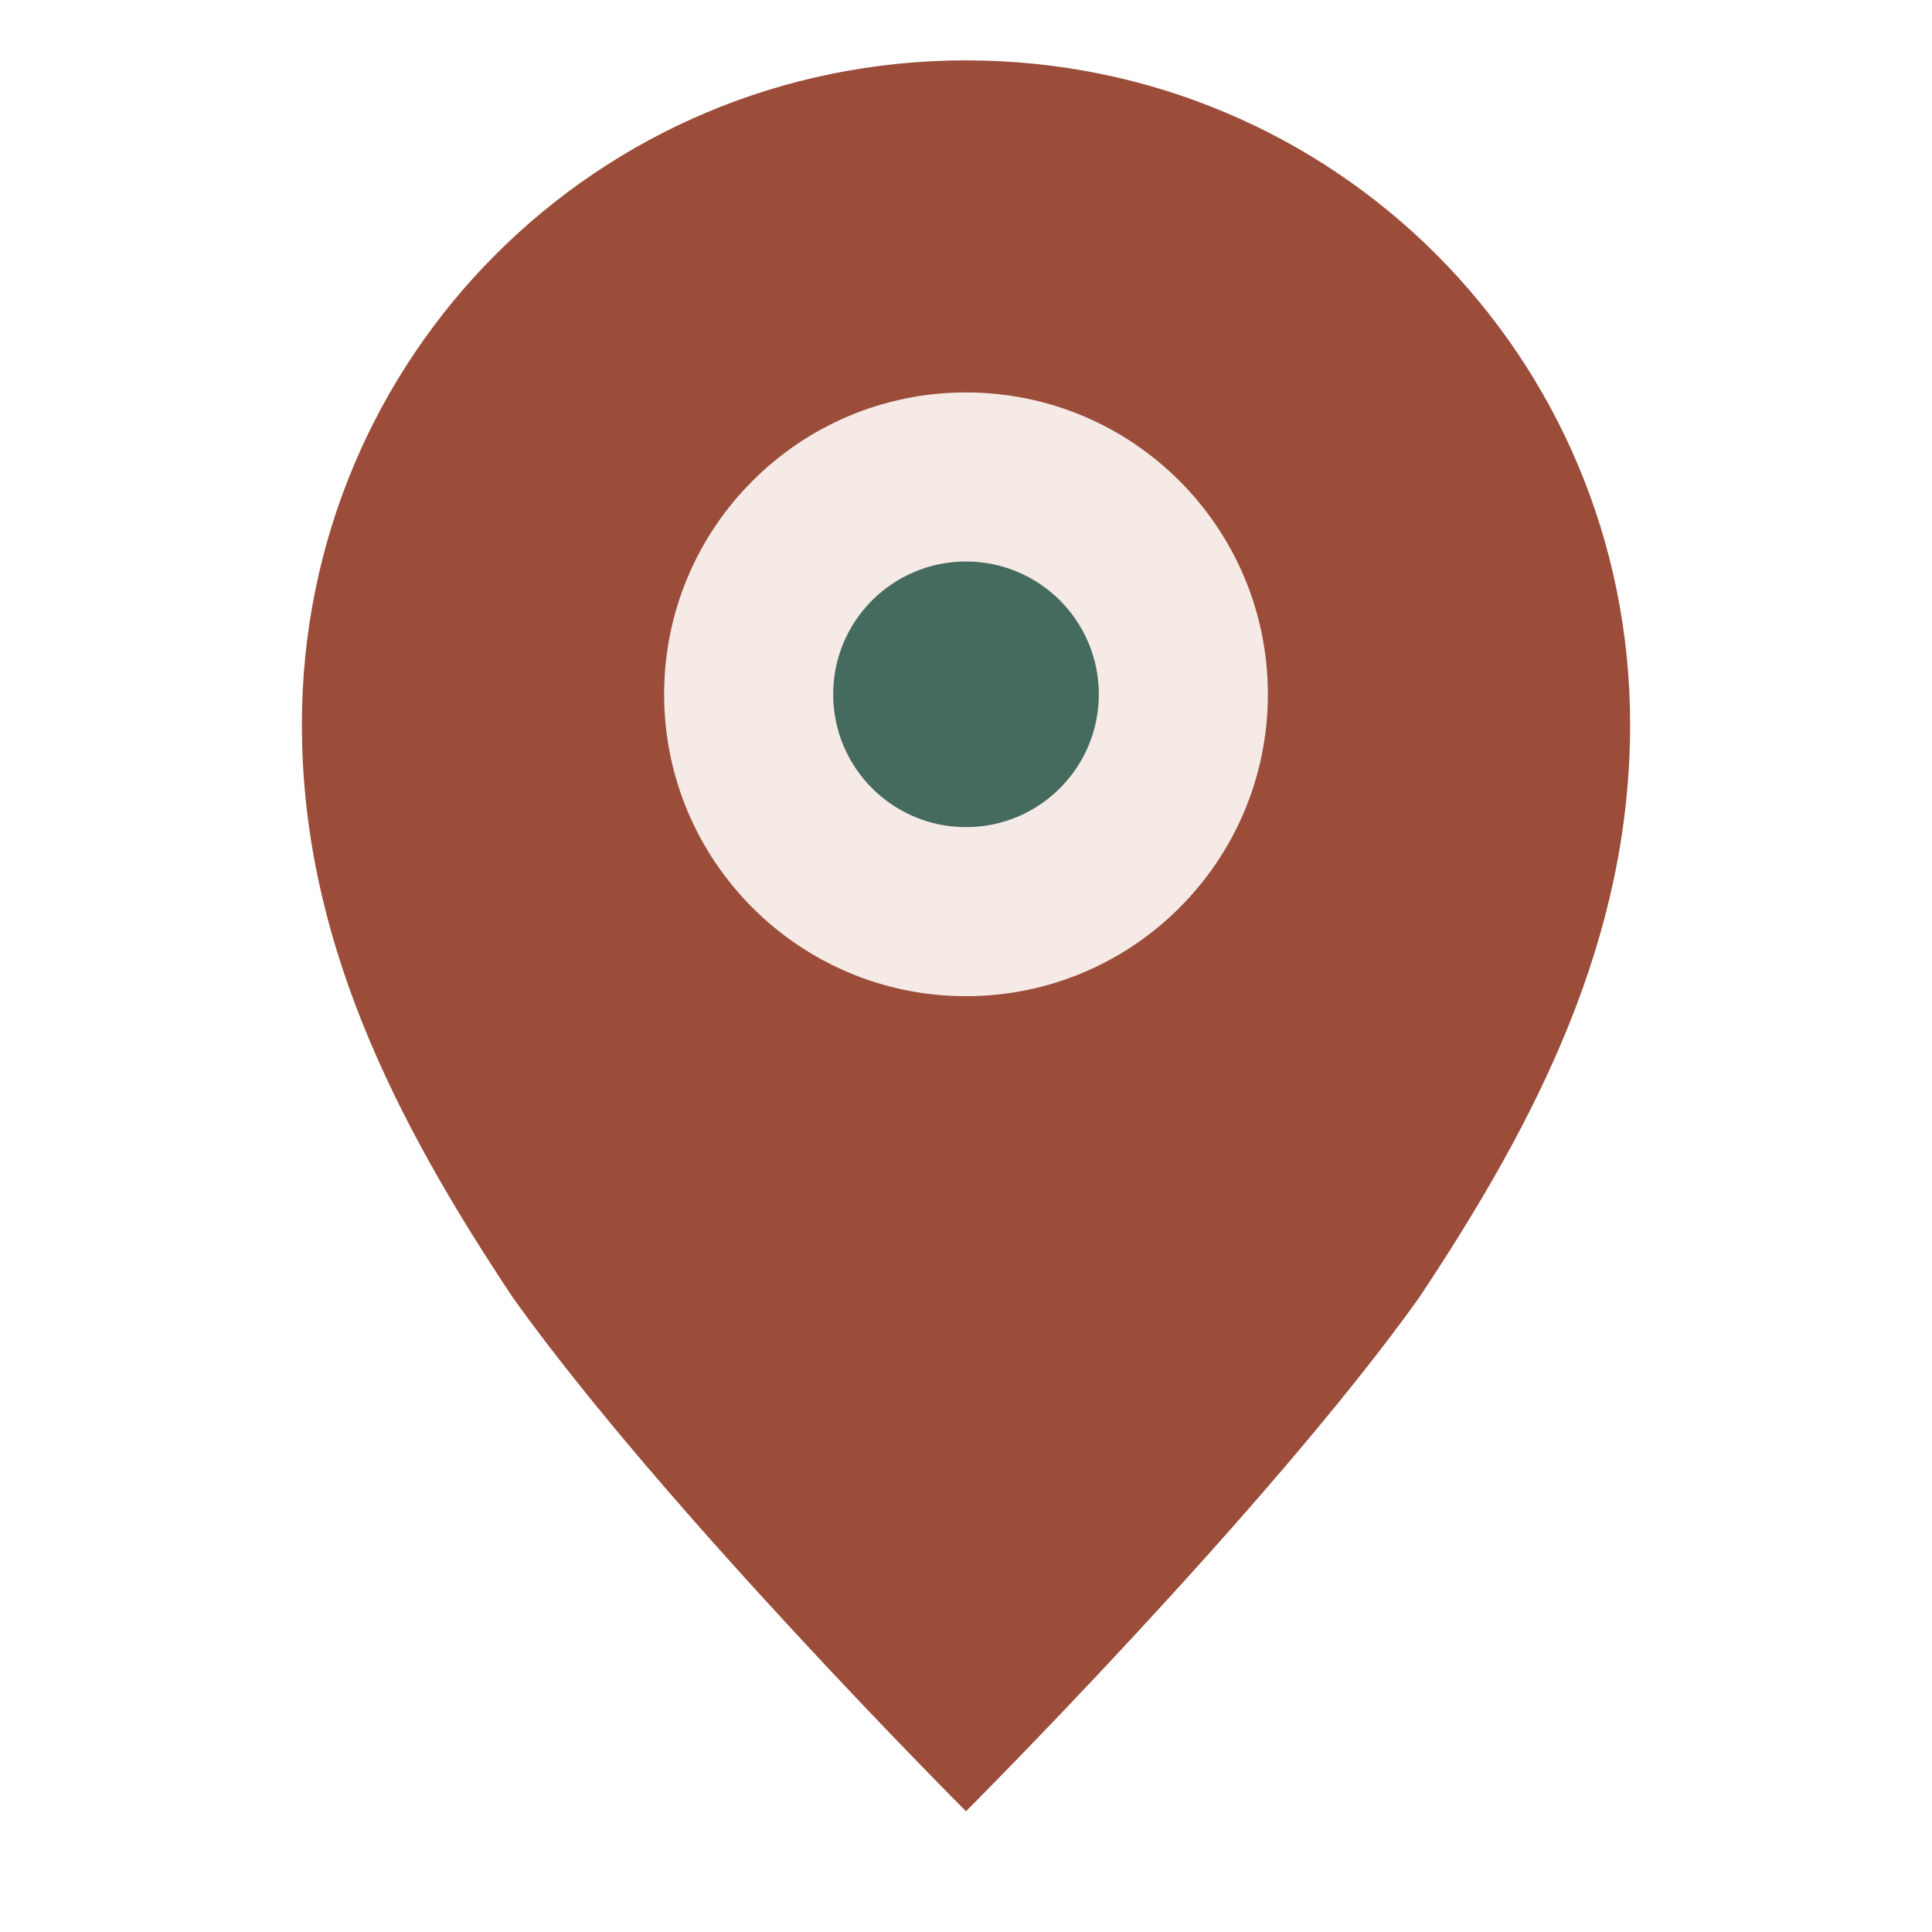
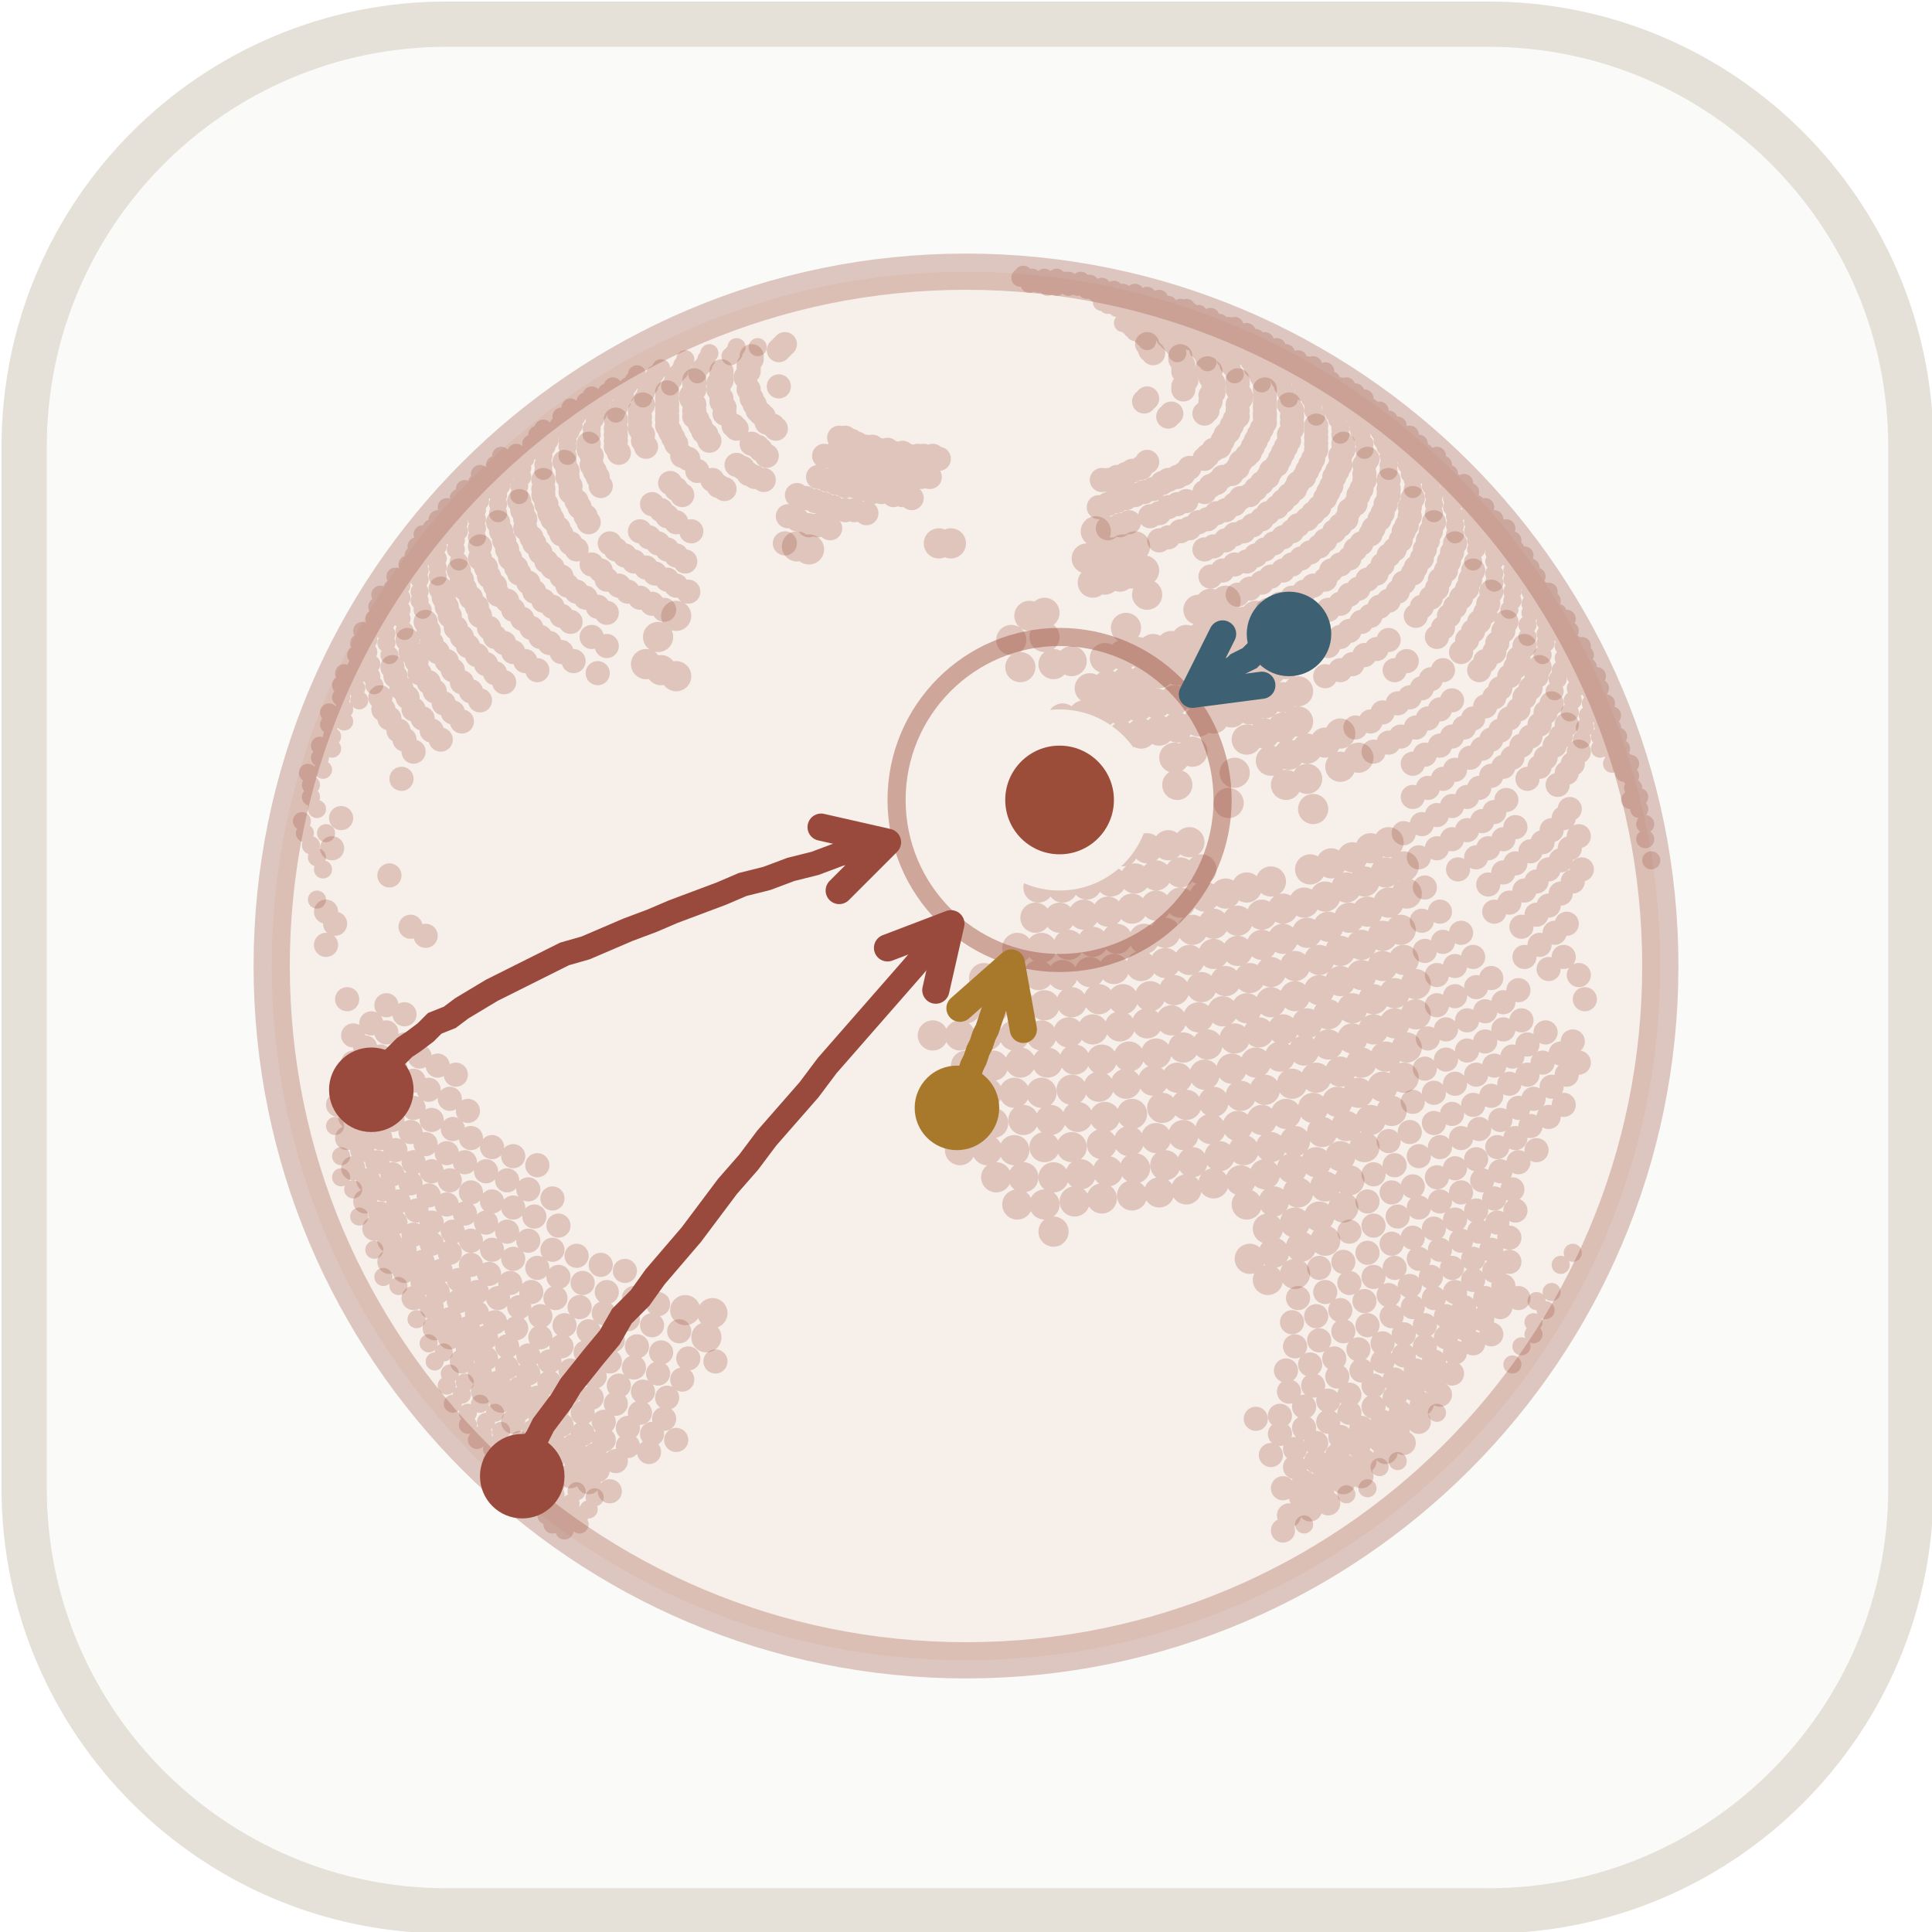
- <svg xmlns="http://www.w3.org/2000/svg" viewBox="0 0 32 32" width="32" height="32">
-   <path d="M16 1C9.9 1 5 5.9 5 12c0 3.5 1.5 6.5 3.5 9.5C11 25 16 30 16 30s5-5 7.5-8.5c2-3 3.5-6 3.5-9.5 0-6.1-4.9-11-11-11z" fill="#9B4D3A" />
-   <circle cx="16" cy="11.5" r="5" fill="#F5EAE6" />
-   <circle cx="16" cy="11.5" r="2.2" fill="#456B5E" />
+ <svg xmlns="http://www.w3.org/2000/svg" viewBox="0 0 64 64">
+   <rect x="0.8" y="0.8" width="62.5" height="62.5" rx="14" fill="#FAFAF8" stroke="#e6e1d8" stroke-width="1.5" />
+   <circle cx="32" cy="32" r="23" fill="#F7EFEA" />
+   <path d="M26 11.4h0M25.9 11.5h0M25.8 11.6h0M25.8 12.8h0M27.8 14.5h0M28 14.5h0M28.2 14.6h0M28.4 14.7h0M28.7 14.8h0M28.9 14.8h0M29.1 14.9h0M29.4 14.9h0M29.6 15h0M29.9 15h0M30.1 15.1h0M30.4 15.1h0M30.6 15.1h0M30.9 15.1h0M31.1 15.2h0M37.9 13.3h0M38 13.2h0M38.2 11.7h0M38.1 11.6h0M38 11.4h0M24.9 11.8h0M24.9 11.9h0M24.8 12.1h0M24.8 12.2h0M24.8 12.3h0M24.7 12.5h0M24.8 12.9h0M24.9 13.2h0M25 13.4h0M25.1 13.6h0M25.2 13.7h0M25.3 13.8h0M25.4 14h0M25.6 14.1h0M25.7 14.2h0M27.3 15.1h0M27.5 15.1h0M27.7 15.2h0M28 15.3h0M28.2 15.4h0M28.5 15.4h0M28.8 15.5h0M29.1 15.6h0M29.3 15.6h0M29.6 15.7h0M29.9 15.7h0M30.2 15.8h0M30.5 15.8h0M30.8 15.8h0M38.7 13.8h0M38.8 13.7h0M39.2 12.9h0M39.2 12.8h0M39.3 12.6h0M39.3 12.5h0M39.2 12.3h0M39.2 12.2h0M39.2 12.1h0M39.1 11.9h0M39.1 11.8h0M23.9 12.3h0M23.9 12.4h0M23.9 12.6h0M23.8 12.7h0M23.8 12.9h0M23.9 13.2h0M23.9 13.3h0M24 13.5h0M24 13.7h0M24.3 14.1h0M24.4 14.2h0M24.9 14.7h0M25.1 14.8h0M25.2 14.9h0M25.4 15.1h0M27.1 15.8h0M27.4 15.9h0M27.7 16h0M28 16.1h0M28.3 16.1h0M28.6 16.2h0M28.9 16.3h0M29.2 16.3h0M29.6 16.4h0M29.9 16.4h0M30.2 16.5h0M36.5 15.9h0M36.7 15.9h0M37 15.8h0M37.3 15.7h0M37.5 15.6h0M37.8 15.5h0M38 15.3h0M39.9 13.7h0M40 13.6h0M40.1 13.3h0M40.1 13.1h0M40.2 13h0M40.2 12.8h0M40.2 12.7h0M40.1 12.5h0M40.1 12.3h0M40 12.2h0M23 12.6h0M23 12.7h0M23 12.9h0M22.9 13.1h0M22.9 13.2h0M23 13.4h0M23 13.6h0M23 13.8h0M23.1 13.9h0M23.2 14.1h0M23.3 14.3h0M23.4 14.4h0M23.5 14.6h0M24.4 15.4h0M24.6 15.5h0M24.8 15.7h0M25 15.8h0M25.3 15.9h0M26.4 16.4h0M26.7 16.5h0M27 16.6h0M27.3 16.7h0M27.6 16.8h0M28 16.9h0M28.3 16.9h0M28.7 17h0M36.4 16.8h0M36.7 16.7h0M37 16.6h0M37.3 16.5h0M37.6 16.4h0M37.9 16.3h0M38.2 16.2h0M38.5 16h0M38.7 15.9h0M39 15.8h0M39.2 15.7h0M39.4 15.5h0M39.9 15.2h0M40 15.1h0M40.2 14.9h0M40.4 14.8h0M40.5 14.6h0M40.6 14.4h0M40.7 14.3h0M40.8 14.1h0M40.9 13.9h0M41 13.8h0M41 13.6h0M41 13.4h0M41.1 13.2h0M41.1 13.1h0M41 12.9h0M41 12.7h0M41 12.6h0M22.1 13h0M22.1 13.2h0M22.1 13.4h0M22.1 13.6h0M22.1 13.8h0M22.1 13.9h0M22.1 14.1h0M22.2 14.3h0M22.3 14.5h0M22.4 14.7h0M22.6 15.1h0M22.8 15.2h0M23.1 15.6h0M23.6 15.9h0M23.8 16.1h0M24 16.2h0M26.1 17.1h0M26.4 17.2h0M26.8 17.4h0M27.1 17.4h0M27.5 17.5h0M36.7 17.5h0M37.1 17.4h0M37.4 17.3h0M38.1 17.1h0M38.4 17h0M38.7 16.8h0M39 16.7h0M39.3 16.6h0M39.9 16.3h0M40.1 16.1h0M40.3 16h0M40.5 15.8h0M40.8 15.7h0M41 15.5h0M41.1 15.3h0M41.3 15.1h0M41.4 15h0M41.5 14.8h0M41.6 14.6h0M41.7 14.4h0M41.8 14.2h0M41.9 14h0M41.9 13.8h0M41.9 13.7h0M41.9 13.5h0M41.9 13.3h0M41.9 13.1h0M41.9 12.9h0M21.3 13.4h0M21.2 13.6h0M21.2 13.8h0M21.2 14h0M21.2 14.2h0M21.3 14.4h0M21.3 14.6h0M21.4 14.8h0M22.2 16h0M22.4 16.2h0M22.6 16.4h0M26 18h0M38.4 17.9h0M38.7 17.8h0M39.1 17.6h0M39.4 17.5h0M39.7 17.3h0M40 17.2h0M40.3 17h0M40.6 16.9h0M40.9 16.7h0M41.1 16.5h0M41.4 16.4h0M41.6 16.2h0M41.8 16h0M42 15.8h0M42.1 15.6h0M42.3 15.4h0M42.4 15.2h0M42.5 15h0M42.6 14.8h0M42.7 14.6h0M42.7 14.4h0M42.8 14.2h0M42.8 14h0M42.8 13.8h0M42.8 13.6h0M42.7 13.4h0M20.4 13.9h0M20.4 14.2h0M20.4 14.4h0M20.4 14.6h0M20.4 14.8h0M20.5 15h0M21.6 16.7h0M21.9 16.9h0M22.1 17.1h0M22.4 17.3h0M22.9 17.6h0M39.9 18.2h0M40.2 18.1h0M40.6 17.9h0M40.9 17.7h0M41.2 17.6h0M41.5 17.4h0M41.8 17.2h0M42 17h0M42.3 16.8h0M42.5 16.6h0M42.7 16.4h0M42.9 16.2h0M43 16h0M43.2 15.8h0M43.3 15.6h0M43.4 15.4h0M43.5 15.2h0M43.6 14.9h0M43.6 14.7h0M43.6 14.5h0M43.6 14.3h0M43.6 14.1h0M19.5 14.7h0M19.5 14.9h0M19.6 15.1h0M19.6 15.4h0M19.7 15.6h0M19.8 15.8h0M19.9 16.1h0M21.2 17.6h0M21.5 17.8h0M21.8 18h0M22.1 18.2h0M22.4 18.4h0M22.7 18.6h0M40.1 19.1h0M40.5 18.9h0M40.9 18.7h0M41.3 18.6h0M41.6 18.4h0M41.9 18.2h0M42.2 18h0M42.5 17.8h0M42.8 17.6h0M43 17.4h0M43.3 17.2h0M43.5 17h0M43.7 16.8h0M43.9 16.5h0M44 16.3h0M44.1 16.1h0M44.2 15.8h0M44.3 15.6h0M44.4 15.4h0M44.4 15.1h0M44.5 14.9h0M44.5 14.7h0M18.7 15.3h0M18.8 15.6h0M18.8 15.8h0M18.9 16.1h0M18.9 16.3h0M19.1 16.6h0M19.2 16.8h0M19.4 17.1h0M19.5 17.3h0M20.2 18h0M20.4 18.2h0M20.7 18.4h0M21 18.6h0M21.4 18.8h0M21.7 19h0M22.1 19.2h0M22.4 19.4h0M22.8 19.6h0M41 19.7h0M41.4 19.5h0M41.8 19.3h0M42.1 19.1h0M42.5 18.9h0M42.8 18.7h0M43.1 18.5h0M43.4 18.3h0M43.7 18.1h0M43.9 17.9h0M44.2 17.6h0M44.4 17.4h0M44.6 17.2h0M44.7 16.9h0M44.9 16.7h0M45 16.4h0M45.1 16.2h0M45.2 15.9h0M45.2 15.7h0M45.2 15.4h0M45.3 15.2h0M18 15.9h0M18 16.2h0M18 16.4h0M18.1 16.7h0M18.2 17h0M18.3 17.2h0M18.5 17.5h0M18.6 17.7h0M18.9 18h0M19.1 18.2h0M19.6 18.7h0M19.9 18.9h0M20.1 19.2h0M20.5 19.4h0M20.8 19.6h0M21.2 19.8h0M21.6 20h0M22 20.2h0M42 20.2h0M42.4 20h0M42.8 19.8h0M43.2 19.6h0M43.5 19.4h0M43.9 19.2h0M44.1 18.9h0M44.4 18.7h0M44.7 18.5h0M44.9 18.2h0M45.1 18h0M45.4 17.7h0M45.5 17.5h0M45.7 17.2h0M45.8 17h0M45.9 16.7h0M46 16.4h0M46 16.2h0M46 15.9h0M17.2 16.6h0M17.3 16.9h0M17.4 17.2h0M17.4 17.5h0M17.6 17.8h0M17.7 18h0M17.9 18.3h0M18.1 18.6h0M18.3 18.8h0M18.6 19.1h0M18.8 19.4h0M19.1 19.6h0M19.4 19.8h0M19.8 20.1h0M20.1 20.3h0M42.5 21.1h0M42.9 20.8h0M43.3 20.6h0M43.7 20.4h0M44 20.2h0M44.4 20h0M44.7 19.7h0M45 19.5h0M45.3 19.2h0M45.6 19h0M45.8 18.7h0M46 18.4h0M46.2 18.2h0M46.4 17.9h0M46.5 17.6h0M46.6 17.4h0M46.7 17.1h0M46.7 16.8h0M46.8 16.5h0M16.5 17.3h0M16.6 17.6h0M16.7 17.9h0M16.8 18.2h0M16.9 18.5h0M17.1 18.8h0M17.2 19h0M17.5 19.3h0M17.7 19.6h0M18 19.9h0M18.3 20.1h0M18.6 20.4h0M18.9 20.6h0M19.6 21.1h0M20.1 21.4h0M43.5 21.6h0M44 21.4h0M44.4 21.1h0M44.7 20.9h0M45.1 20.6h0M45.4 20.4h0M45.7 20.1h0M46 19.9h0M46.3 19.6h0M46.5 19.3h0M46.8 19h0M46.9 18.8h0M47.1 18.5h0M47.2 18.2h0M47.3 17.9h0M47.4 17.6h0M47.5 17.3h0M15.9 18.1h0M15.9 18.5h0M16.1 18.8h0M16.2 19.1h0M16.4 19.4h0M16.5 19.7h0M16.8 19.9h0M17 20.2h0M17.3 20.5h0M17.6 20.8h0M17.9 21.1h0M18.2 21.3h0M18.6 21.6h0M19 21.9h0M19.8 22.3h0M43.9 22.4h0M44.4 22.2h0M44.8 22h0M45.2 21.7h0M45.6 21.5h0M46 21.2h0M46.9 20.4h0M47.1 20.1h0M47.4 19.8h0M47.6 19.5h0M47.7 19.2h0M47.9 18.9h0M48 18.6h0M48.1 18.3h0M48.2 18h0M15.2 18.9h0M15.3 19.2h0M15.4 19.5h0M15.6 19.8h0M15.8 20.1h0M15.9 20.4h0M16.2 20.8h0M16.4 21.1h0M16.7 21.3h0M17 21.6h0M17.4 21.9h0M17.8 22.2h0M46.2 22.2h0M46.6 21.9h0M47.6 21.1h0M47.8 20.8h0M48 20.4h0M48.2 20.1h0M48.4 19.8h0M48.6 19.5h0M48.7 19.2h0M48.8 18.9h0M14.6 19.5h0M14.7 19.8h0M14.8 20.1h0M14.9 20.4h0M15.1 20.8h0M15.3 21.1h0M15.5 21.4h0M15.8 21.7h0M16.1 22h0M16.4 22.3h0M16.7 22.6h0M44.9 24.1h0M45.4 23.9h0M45.8 23.6h0M46.3 23.3h0M46.7 23.1h0M47.1 22.8h0M47.4 22.5h0M47.8 22.2h0M48.4 21.6h0M48.6 21.2h0M48.8 20.9h0M49 20.6h0M49.2 20.3h0M49.3 20h0M49.4 19.6h0M14.1 20.6h0M14.2 20.9h0M14.3 21.3h0M14.5 21.6h0M14.8 21.9h0M15 22.2h0M15.3 22.6h0M15.6 22.9h0M15.9 23.2h0M45.5 24.9h0M46 24.6h0M46.4 24.4h0M46.9 24.1h0M47.3 23.8h0M47.7 23.5h0M48.1 23.2h0M49 22.2h0M49.2 21.9h0M49.5 21.6h0M49.6 21.3h0M49.8 20.9h0M49.9 20.6h0M13.5 21.2h0M13.6 21.6h0M13.8 21.9h0M13.9 22.3h0M14.2 22.6h0M14.4 22.9h0M14.7 23.3h0M15 23.6h0M15.3 23.9h0M46.8 25.3h0M47.2 25h0M47.7 24.7h0M48.1 24.4h0M48.5 24.1h0M48.8 23.8h0M49.2 23.4h0M49.5 23.1h0M49.7 22.8h0M50 22.4h0M50.2 22.1h0M50.3 21.8h0M50.5 21.4h0M13 22.1h0M13.1 22.4h0M13.3 22.8h0M13.5 23.1h0M13.7 23.5h0M14 23.8h0M14.3 24.2h0M14.6 24.5h0M46.8 26.4h0M47.3 26.1h0M47.8 25.8h0M48.2 25.5h0M48.7 25.1h0M49.1 24.8h0M49.4 24.5h0M49.7 24.2h0M50 23.8h0M50.3 23.5h0M50.5 23.1h0M50.7 22.8h0M50.9 22.4h0M51 22.1h0M12.6 23.1h0M12.7 23.5h0M12.9 23.8h0M13.2 24.2h0M13.4 24.5h0M13.7 24.9h0M46.5 27.6h0M47.1 27.3h0M47.6 27h0M48.1 26.7h0M48.6 26.4h0M49 26.1h0M49.4 25.7h0M49.8 25.4h0M50.1 25.1h0M50.4 24.7h0M50.7 24.4h0M51 24h0M51.2 23.6h0M51.4 23.3h0M13.3 25.8h0M47 28.4h0M47.6 28.1h0M48.1 27.8h0M48.6 27.5h0M49.1 27.2h0M49.5 26.9h0M49.9 26.5h0M50.6 25.8h0M51 25.4h0M51.2 25.1h0M51.5 24.7h0M51.7 24.4h0M51.9 24h0M47.2 29.4h0M48.3 28.8h0M48.9 28.4h0M49.3 28.1h0M49.8 27.8h0M50.2 27.4h0M51.6 26h0M51.9 25.6h0M52.1 25.3h0M52.3 24.9h0M47.1 30.5h0M47.7 30.2h0M49.3 29.3h0M49.8 28.9h0M50.2 28.6h0M50.7 28.2h0M51.1 27.9h0M51.4 27.5h0M51.8 27.1h0M52 26.8h0M11.3 27.1h0M12.9 29h0M47.2 31.5h0M47.8 31.2h0M48.4 30.9h0M49.5 30.2h0M50 29.9h0M50.5 29.5h0M50.9 29.2h0M51.3 28.8h0M51.7 28.5h0M52 28.1h0M52.3 27.7h0M11 28.1h0M13.6 30.7h0M14.1 31h0M47.6 32.3h0M48.2 32h0M48.8 31.7h0M50.4 30.7h0M50.9 30.3h0M51.3 30h0M51.7 29.6h0M52.1 29.2h0M52.4 28.8h0M47.6 33.3h0M48.2 33h0M48.9 32.7h0M49.4 32.4h0M50.5 31.7h0M51 31.3h0M51.5 30.9h0M51.9 30.6h0M10.8 30.2h0M11.1 30.6h0M47.3 34.4h0M47.9 34.1h0M48.6 33.8h0M49.2 33.5h0M49.8 33.2h0M50.3 32.8h0M51.3 32.1h0M51.8 31.7h0M10.8 31.3h0M12.8 33.3h0M13.4 33.6h0M47.2 35.4h0M47.9 35.1h0M48.6 34.8h0M49.2 34.5h0M49.8 34.1h0M50.4 33.8h0M52.3 32.3h0M11.5 33.1h0M12.3 33.9h0M12.8 34.2h0M13.4 34.6h0M13.9 35h0M14.5 35.3h0M15.1 35.6h0M46.8 36.5h0M47.5 36.2h0M48.2 35.9h0M48.9 35.6h0M49.5 35.3h0M50.1 35h0M50.6 34.6h0M51.2 34.2h0M52.5 33.1h0M11.7 34.3h0M12.1 34.7h0M12.6 35h0M13.1 35.4h0M13.7 35.8h0M14.2 36.1h0M14.9 36.4h0M15.5 36.8h0M46 37.8h0M46.7 37.5h0M47.5 37.2h0M48.1 36.9h0M48.8 36.6h0M49.4 36.3h0M50 35.9h0M50.6 35.6h0M51.1 35.2h0M51.7 34.9h0M52.1 34.5h0M11.7 35.2h0M12.1 35.6h0M12.6 36h0M13.2 36.4h0M13.7 36.7h0M14.3 37.1h0M15 37.4h0M15.6 37.7h0M16.3 38h0M17 38.3h0M17.8 38.6h0M45.5 38.9h0M46.2 38.6h0M47 38.3h0M47.7 38h0M48.4 37.7h0M49 37.4h0M49.7 37.1h0M50.3 36.7h0M50.8 36.4h0M51.4 36h0M51.9 35.6h0M52.3 35.2h0M11.5 36h0M12 36.4h0M12.5 36.8h0M13 37.1h0M13.6 37.5h0M14.1 37.9h0M14.8 38.2h0M15.4 38.5h0M16.1 38.8h0M16.8 39.1h0M17.5 39.4h0M18.3 39.7h0M45.3 39.8h0M46.1 39.5h0M46.8 39.3h0M47.6 39h0M48.2 38.7h0M48.9 38.4h0M49.6 38h0M50.2 37.7h0M50.7 37.3h0M51.3 37h0M51.8 36.6h0M11.2 36.6h0M11.6 37h0M12.1 37.4h0M12.6 37.7h0M13.1 38.1h0M13.7 38.5h0M14.3 38.8h0M14.9 39.1h0M15.6 39.5h0M16.3 39.8h0M17 40h0M17.7 40.3h0M18.5 40.6h0M44.7 40.8h0M45.5 40.6h0M46.3 40.3h0M47 40h0M47.7 39.8h0M48.4 39.5h0M49.1 39.1h0M49.7 38.8h0M50.3 38.5h0M50.9 38.1h0M11.5 37.7h0M12 38.1h0M12.5 38.5h0M13 38.9h0M13.6 39.2h0M14.2 39.6h0M14.8 39.9h0M15.4 40.2h0M16.1 40.5h0M16.8 40.8h0M17.5 41.1h0M18.3 41.4h0M19.1 41.6h0M19.9 41.9h0M20.7 42.1h0M43.7 42h0M44.5 41.8h0M45.3 41.5h0M46.1 41.2h0M46.8 41h0M47.5 40.7h0M48.2 40.4h0M48.9 40.1h0M49.5 39.7h0M50.1 39.4h0M11.7 38.7h0M12.2 39.1h0M12.7 39.4h0M13.2 39.8h0M13.8 40.1h0M14.3 40.5h0M15 40.8h0M15.6 41.1h0M16.3 41.4h0M17 41.7h0M17.8 42h0M18.5 42.3h0M19.3 42.5h0M20.1 42.8h0M21 43h0M21.8 43.2h0M43 43h0M43.9 42.8h0M44.7 42.5h0M45.5 42.3h0M46.2 42h0M47 41.7h0M47.7 41.4h0M48.4 41.1h0M49 40.8h0M49.6 40.5h0M50.2 40.1h0M12.1 39.8h0M12.6 40.2h0M13.1 40.5h0M13.7 40.9h0M14.3 41.2h0M14.9 41.5h0M15.6 41.9h0M16.2 42.2h0M16.9 42.5h0M17.6 42.8h0M18.4 43h0M19.2 43.3h0M20 43.5h0M20.8 43.7h0M21.6 43.9h0M22.5 44.1h0M42.8 43.8h0M43.6 43.6h0M44.4 43.4h0M45.2 43.1h0M46 42.9h0M46.7 42.6h0M47.4 42.3h0M48.1 42h0M48.8 41.7h0M49.4 41.4h0M50 41h0M12.4 40.7h0M12.9 41.1h0M13.4 41.4h0M14 41.8h0M14.6 42.1h0M15.2 42.4h0M15.8 42.8h0M16.5 43h0M17.2 43.3h0M17.9 43.6h0M18.7 43.9h0M19.5 44.1h0M20.3 44.4h0M21.1 44.6h0M21.9 44.8h0M22.8 45h0M23.7 45.1h0M42.9 44.6h0M43.7 44.4h0M44.5 44.1h0M45.3 43.9h0M46.1 43.6h0M46.8 43.3h0M47.5 43h0M48.2 42.8h0M48.8 42.4h0M49.5 42.1h0M50 41.8h0M12.9 41.8h0M13.4 42.1h0M14 42.5h0M14.5 42.8h0M15.2 43.1h0M15.8 43.5h0M16.4 43.8h0M17.1 44h0M17.9 44.3h0M18.6 44.6h0M19.4 44.8h0M20.2 45.1h0M21 45.3h0M21.8 45.5h0M22.6 45.7h0M42.6 45.4h0M43.4 45.2h0M44.2 45h0M45 44.7h0M45.8 44.5h0M46.5 44.2h0M47.2 43.9h0M47.9 43.6h0M48.5 43.3h0M49.2 43h0M49.8 42.6h0M13.7 43h0M14.3 43.3h0M14.9 43.7h0M15.5 44h0M16.1 44.3h0M16.8 44.6h0M17.5 44.9h0M18.2 45.1h0M18.9 45.4h0M19.7 45.6h0M20.5 45.9h0M21.3 46.1h0M22.1 46.3h0M42.7 46.1h0M43.5 45.9h0M44.3 45.6h0M45.1 45.4h0M45.8 45.1h0M46.5 44.9h0M47.2 44.6h0M47.9 44.3h0M48.5 44h0M49.1 43.7h0M49.7 43.3h0M50.3 43h0M14.4 44h0M14.9 44.3h0M15.5 44.7h0M16.1 45h0M16.8 45.3h0M17.5 45.5h0M18.2 45.8h0M18.9 46.1h0M19.6 46.3h0M20.4 46.5h0M21.2 46.8h0M22 47h0M41.6 47h0M42.4 46.9h0M43.2 46.6h0M44 46.4h0M44.7 46.2h0M45.5 45.9h0M46.2 45.7h0M46.9 45.4h0M47.5 45.1h0M48.2 44.8h0M48.8 44.5h0M49.4 44.2h0M15.3 45.1h0M15.9 45.5h0M16.5 45.8h0M17.2 46h0M17.8 46.3h0M18.5 46.6h0M19.3 46.8h0M20 47.1h0M20.8 47.3h0M21.6 47.5h0M22.4 47.7h0M42.4 47.5h0M43.2 47.3h0M44 47.1h0M44.7 46.8h0M45.5 46.6h0M46.2 46.3h0M46.8 46h0M47.5 45.8h0M48.1 45.5h0M16 46.1h0M16.6 46.4h0M17.2 46.7h0M17.9 46.9h0M18.6 47.2h0M19.3 47.5h0M20 47.7h0M20.8 47.9h0M21.5 48.1h0M42.1 48.2h0M42.9 48h0M43.6 47.8h0M44.4 47.6h0M45.1 47.3h0M45.8 47.1h0M46.4 46.8h0M47.1 46.5h0M47.7 46.2h0M17 47.1h0M17.7 47.4h0M18.3 47.7h0M19 47.9h0M19.7 48.2h0M20.4 48.4h0M42.9 48.6h0M43.6 48.4h0M44.3 48.2h0M45 47.9h0M45.7 47.7h0M46.3 47.4h0M47 47.1h0M17.8 48h0M18.4 48.2h0M19.1 48.5h0M19.8 48.7h0M42.5 49.3h0M43.2 49.1h0M43.9 48.8h0M44.6 48.6h0M45.2 48.4h0M45.9 48.1h0M46.5 47.8h0M18.9 48.9h0M19.5 49.1h0M20.2 49.4h0M43.1 49.6h0M43.8 49.4h0M44.5 49.1h0M45.1 48.9h0M42.7 50.2h0M43.4 50h0M44 49.8h0M42.5 50.7h0" fill="none" stroke="rgba(155,77,58,0.26)" stroke-width="0.80" stroke-linecap="round" />
+   <path d="M38 11.3h0M37.9 11.2h0M37.8 11.1h0M37.6 11h0M37.5 10.9h0M37.4 10.8h0M37.2 10.7h0M25.1 11.5h0M39 11.7h0M38.9 11.5h0M38.8 11.4h0M38.7 11.3h0M38.6 11.2h0M38.4 11h0M38.3 10.9h0M38.1 10.8h0M38 10.7h0M37.8 10.6h0M37.6 10.4h0M37.4 10.3h0M37.2 10.2h0M37 10.2h0M36.7 10.1h0M36.5 10h0M35 9.5h0M34.7 9.5h0M34.4 9.4h0M34.1 9.4h0M24.4 11.5h0M24.3 11.7h0M24.2 11.8h0M40 12h0M39.9 11.9h0M39.8 11.7h0M39.7 11.6h0M39.6 11.4h0M39.4 11.3h0M39.3 11.2h0M39.1 11h0M38.9 10.9h0M38.8 10.8h0M38.6 10.6h0M38.4 10.5h0M38.1 10.4h0M37.9 10.3h0M37.6 10.2h0M37.4 10.1h0M37.1 10h0M36.9 9.9h0M36.6 9.8h0M36.3 9.7h0M36 9.6h0M35.7 9.5h0M35.4 9.5h0M35.1 9.4h0M34.8 9.3h0M34.4 9.3h0M34.1 9.3h0M33.8 9.2h0M23.5 11.7h0M23.4 11.9h0M23.3 12.1h0M23.2 12.2h0M23.1 12.4h0M40.9 12.4h0M40.8 12.2h0M40.7 12.1h0M40.6 11.9h0M40.5 11.7h0M40.4 11.6h0M40.2 11.4h0M40 11.3h0M39.9 11.1h0M39.6 11h0M39.4 10.8h0M39.2 10.7h0M39 10.5h0M38.7 10.4h0M38.5 10.3h0M38.2 10.2h0M37.9 10.1h0M37.6 9.9h0M37.3 9.8h0M37 9.7h0M36.7 9.7h0M36.4 9.6h0M36 9.5h0M35.7 9.4h0M35.3 9.3h0M35 9.3h0M34.6 9.2h0M34.2 9.2h0M33.9 9.1h0M22.7 11.9h0M22.6 12.1h0M22.5 12.3h0M22.4 12.4h0M22.3 12.6h0M22.2 12.8h0M41.8 12.7h0M41.7 12.5h0M41.6 12.3h0M41.5 12.2h0M41.4 12h0M41.2 11.8h0M41 11.6h0M40.9 11.5h0M40.7 11.3h0M40.5 11.1h0M40.2 11h0M40 10.8h0M39.7 10.7h0M39.5 10.5h0M39.2 10.4h0M38.9 10.3h0M38.6 10.1h0M38.2 10h0M37.9 9.9h0M37.6 9.8h0M37.2 9.7h0M36.9 9.6h0M36.5 9.5h0M36.1 9.4h0M35.8 9.3h0M35.4 9.3h0M35 9.2h0M21.9 12.2h0M21.7 12.4h0M21.6 12.6h0M21.5 12.8h0M21.4 13h0M21.3 13.2h0M42.7 13.2h0M42.6 13h0M42.5 12.8h0M42.4 12.6h0M42.3 12.4h0M42.1 12.2h0M42 12h0M41.8 11.8h0M41.6 11.6h0M41.4 11.4h0M41.1 11.3h0M40.9 11.1h0M40.6 10.9h0M40.3 10.8h0M40 10.6h0M39.7 10.5h0M39.4 10.3h0M39.1 10.2h0M38.7 10.1h0M38.4 9.9h0M38 9.8h0M37.6 9.7h0M21.1 12.4h0M21 12.6h0M20.8 12.8h0M20.7 13.1h0M20.6 13.3h0M20.5 13.5h0M20.4 13.7h0M43.6 13.8h0M43.5 13.6h0M43.5 13.4h0M43.4 13.2h0M43.2 13h0M43.1 12.7h0M43 12.5h0M42.8 12.3h0M42.6 12.1h0M42.4 11.9h0M42.1 11.7h0M41.9 11.5h0M41.6 11.3h0M41.3 11.2h0M41 11h0M40.7 10.8h0M40.4 10.7h0M40.1 10.5h0M39.7 10.4h0M39.3 10.2h0M20.3 12.8h0M20.1 13h0M20 13.2h0M19.9 13.5h0M19.8 13.7h0M19.7 13.9h0M19.6 14.2h0M19.6 14.4h0M44.4 14.4h0M44.4 14.2h0M44.3 13.9h0M44.2 13.7h0M44.1 13.5h0M44 13.2h0M43.9 13h0M43.7 12.8h0M43.5 12.6h0M43.3 12.4h0M43 12.2h0M42.8 11.9h0M42.5 11.7h0M42.2 11.6h0M41.9 11.3h0M41.6 11.2h0M41.3 11h0M40.9 10.8h0M19.6 13.1h0M19.4 13.3h0M19.3 13.6h0M19.1 13.8h0M19 14.1h0M18.9 14.3h0M18.8 14.6h0M18.8 14.8h0M18.8 15.1h0M45.2 14.9h0M45.2 14.7h0M45.1 14.4h0M45 14.2h0M44.9 13.9h0M44.8 13.7h0M44.6 13.4h0M44.5 13.2h0M44.3 13h0M44 12.8h0M43.8 12.5h0M43.5 12.3h0M43.3 12.1h0M43 11.9h0M42.6 11.7h0M42.3 11.5h0M18.9 13.5h0M18.6 13.8h0M18.5 14.1h0M18.3 14.3h0M18.2 14.6h0M18.1 14.8h0M18 15.1h0M18 15.4h0M18 15.6h0M46 15.6h0M46 15.4h0M46 15.1h0M45.9 14.8h0M45.8 14.6h0M45.7 14.3h0M45.5 14.1h0M45.4 13.8h0M45.1 13.5h0M44.9 13.3h0M44.7 13.1h0M44.4 12.8h0M44.1 12.6h0M43.9 12.3h0M43.5 12.1h0M18 14.2h0M17.8 14.4h0M17.6 14.7h0M17.5 15h0M17.4 15.2h0M17.3 15.5h0M17.3 15.8h0M17.2 16.1h0M17.2 16.4h0M46.8 16.2h0M46.8 15.9h0M46.7 15.7h0M46.6 15.4h0M46.5 15.1h0M46.4 14.8h0M46.3 14.6h0M46.1 14.3h0M45.9 14h0M45.7 13.8h0M45.4 13.5h0M45.2 13.2h0M44.9 13h0M44.6 12.8h0M17.1 15h0M16.9 15.3h0M16.8 15.6h0M16.7 15.8h0M16.6 16.1h0M16.5 16.4h0M16.5 16.7h0M16.5 17h0M47.5 17h0M47.5 16.7h0M47.5 16.4h0M47.4 16.1h0M47.3 15.8h0M47.2 15.6h0M47.1 15.3h0M46.9 15h0M46.8 14.7h0M46.5 14.4h0M46.3 14.1h0M46 13.9h0M45.7 13.6h0M16.6 15.1h0M16.4 15.4h0M16.3 15.7h0M16.1 16h0M16 16.3h0M15.9 16.6h0M15.8 16.9h0M15.8 17.2h0M15.8 17.5h0M15.8 17.8h0M48.2 17.7h0M48.2 17.4h0M48.2 17.1h0M48.1 16.8h0M48.1 16.5h0M48 16.2h0M47.8 15.8h0M47.6 15.6h0M47.5 15.3h0M47.2 15h0M47 14.7h0M46.7 14.4h0M15.9 15.7h0M15.8 16h0M15.6 16.3h0M15.4 16.6h0M15.3 17h0M15.2 17.3h0M15.2 17.6h0M15.1 17.9h0M15.1 18.2h0M15.2 18.6h0M48.8 18.6h0M48.9 18.2h0M48.9 17.9h0M48.8 17.6h0M48.8 17.3h0M48.7 17h0M48.6 16.6h0M48.4 16.3h0M48.2 16h0M48 15.7h0M47.8 15.4h0M47.6 15.1h0M15.4 16.2h0M15.2 16.5h0M15 16.8h0M14.8 17.1h0M14.7 17.5h0M14.6 17.8h0M14.5 18.1h0M14.5 18.5h0M14.5 18.8h0M14.5 19.1h0M49.5 19.3h0M49.5 19h0M49.5 18.6h0M49.5 18.3h0M49.4 18h0M49.4 17.6h0M49.2 17.3h0M49.1 17h0M48.9 16.7h0M48.7 16.3h0M48.5 16h0M14.8 16.8h0M14.5 17.2h0M14.3 17.5h0M14.2 17.8h0M14.1 18.2h0M14 18.5h0M13.9 18.9h0M13.9 19.2h0M13.9 19.6h0M13.9 19.9h0M14 20.2h0M50 20.2h0M50.1 19.9h0M50.1 19.6h0M50.1 19.2h0M50.1 18.9h0M50 18.5h0M49.9 18.2h0M49.8 17.8h0M49.6 17.5h0M49.5 17.2h0M49.2 16.8h0M14 17.7h0M13.8 18.1h0M13.7 18.4h0M13.5 18.7h0M13.4 19.1h0M13.3 19.4h0M13.3 19.8h0M13.3 20.2h0M13.3 20.5h0M13.4 20.9h0M50.6 21.1h0M50.6 20.7h0M50.7 20.3h0M50.7 20h0M50.7 19.6h0M50.6 19.3h0M50.5 18.9h0M50.4 18.6h0M50.2 18.2h0M50.1 17.9h0M49.9 17.5h0M13.1 19.1h0M13 19.5h0M12.9 19.9h0M12.8 20.2h0M12.8 20.6h0M12.8 21h0M12.8 21.3h0M12.9 21.7h0M51.1 21.7h0M51.2 21.3h0M51.2 21h0M51.2 20.6h0M51.2 20.2h0M51.1 19.9h0M51 19.5h0M50.9 19.1h0M50.7 18.8h0M50.5 18.4h0M12.6 19.7h0M12.5 20.1h0M12.4 20.5h0M12.3 20.9h0M12.2 21.2h0M12.2 21.6h0M12.3 22h0M12.3 22.4h0M12.4 22.7h0M51.5 22.9h0M51.6 22.5h0M51.7 22.2h0M51.8 21.8h0M51.8 21.4h0M51.7 21h0M51.7 20.7h0M51.6 20.3h0M51.4 19.9h0M51.3 19.6h0M12 20.9h0M11.9 21.3h0M11.8 21.7h0M11.8 22.1h0M11.8 22.4h0M11.8 22.8h0M11.9 23.2h0M52 23.6h0M52.1 23.2h0M52.2 22.8h0M52.2 22.4h0M52.2 22.1h0M52.2 21.7h0M52.1 21.3h0M52 20.9h0M51.9 20.5h0M11.4 22.3h0M11.3 22.7h0M11.3 23.1h0M11.4 23.5h0M11.4 23.9h0M52.4 24.5h0M52.5 24.1h0M52.6 23.7h0M52.7 23.3h0M52.7 22.9h0M52.6 22.5h0M52.6 22.1h0M52.5 21.7h0M52.4 21.4h0M10.9 23.6h0M10.9 24h0M11 24.4h0M11 24.8h0M53 24.8h0M53 24.4h0M53.1 24h0M53.1 23.6h0M53 23.2h0M53 22.8h0M52.9 22.4h0M10.6 24.7h0M10.6 25.1h0M10.7 25.5h0M53.4 25.3h0M53.4 24.9h0M53.4 24.5h0M53.4 24.1h0M53.4 23.7h0M53.2 23.3h0M10.2 25.6h0M10.3 26h0M10.3 26.4h0M10.5 26.8h0M10.8 27.6h0M53.8 25.6h0M53.8 25.2h0M53.7 24.8h0M53.6 24.4h0M10 27.2h0M10.1 27.6h0M10.3 28h0M10.5 28.4h0M10.7 28.8h0M54 26.5h0M54.1 26.1h0M54 25.7h0M54 25.3h0M10.5 29.8h0M54.3 26.8h0M54.3 26.4h0M54.5 27.8h0M54.5 27.3h0M54.7 28.5h0M11.1 37.3h0M11.3 38.3h0M11.3 39h0M11.7 39.4h0M11.9 40.3h0M12.4 41.4h0M12.7 42.3h0M13.2 42.6h0M51.7 41.9h0M52.1 41.5h0M13.8 43.7h0M50.9 43.1h0M51.4 42.8h0M14.2 44.5h0M14.7 44.8h0M50.8 43.8h0M51.2 43.4h0M14.4 45.1h0M14.9 45.5h0M15.4 45.8h0M50.4 44.6h0M50.8 44.2h0M14.8 45.9h0M15.3 46.2h0M15.9 46.5h0M16.4 46.8h0M47.6 46.8h0M50.1 45.2h0M15 46.5h0M15.5 46.8h0M16.1 47.1h0M16.6 47.4h0M17.2 47.7h0M15.5 47.2h0M16 47.5h0M16.5 47.8h0M17.1 48.1h0M17.7 48.4h0M18.3 48.6h0M45.7 48.6h0M46.3 48.4h0M15.8 47.7h0M16.3 48h0M16.8 48.3h0M17.3 48.6h0M17.9 48.9h0M18.4 49.2h0M19.1 49.4h0M19.7 49.6h0M44.6 49.5h0M45.3 49.3h0M16.3 48.4h0M16.8 48.7h0M17.3 49h0M17.8 49.2h0M18.4 49.5h0M18.9 49.8h0M19.5 50h0M43.2 50.5h0M16.3 48.6h0M16.7 48.9h0M17.1 49.2h0M17.6 49.5h0M18.1 49.7h0M18.6 50h0M19.2 50.2h0M16.9 49.2h0M17.3 49.5h0M17.7 49.8h0M18.2 50h0M18.7 50.3h0M19.2 50.5h0M17.3 49.6h0M17.7 49.9h0M18.1 50.2h0M18.3 50.5h0M18.7 50.7h0" fill="none" stroke="rgba(155,77,58,0.26)" stroke-width="0.60" stroke-linecap="round" />
+   <path d="M31.1 18h0M31.5 18h0M36.3 17.6h0M26.4 18.1h0M26.8 18.2h0M36 18.5h0M36.4 18.4h0M36.8 18.3h0M37.2 18.2h0M37.6 18.1h0M36.2 19.3h0M36.6 19.2h0M37.1 19.1h0M37.5 19h0M37.9 18.9h0M34.1 20.4h0M34.6 20.3h0M38 19.7h0M33.5 21.2h0M34.6 21.1h0M37.3 20.8h0M39.7 20.2h0M40.1 20h0M40.6 19.9h0M22.4 20.4h0M33.8 22.1h0M34.9 22h0M35.5 21.9h0M36.6 21.8h0M37.2 21.7h0M37.7 21.6h0M38.2 21.5h0M38.8 21.4h0M39.3 21.2h0M39.8 21.1h0M40.2 20.9h0M40.7 20.8h0M41.2 20.6h0M41.6 20.4h0M21.8 21.1h0M36.1 22.8h0M36.7 22.7h0M37.3 22.6h0M37.9 22.5h0M38.4 22.3h0M39 22.2h0M39.5 22.1h0M40 21.9h0M40.6 21.8h0M41.1 21.6h0M41.5 21.4h0M42 21.2h0M21.4 22h0M21.9 22.2h0M22.4 22.4h0M35.2 23.8h0M35.9 23.7h0M36.5 23.6h0M37.1 23.5h0M37.7 23.4h0M38.3 23.3h0M38.9 23.2h0M39.5 23h0M40 22.9h0M40.6 22.7h0M41.1 22.6h0M41.6 22.4h0M42.1 22.2h0M42.6 22h0M43.1 21.8h0M35.9 24.6h0M36.5 24.5h0M37.2 24.4h0M37.8 24.3h0M38.4 24.2h0M39 24.1h0M39.7 23.9h0M40.2 23.8h0M40.8 23.6h0M41.4 23.5h0M41.9 23.3h0M42.5 23.1h0M43 22.9h0M36.2 25.5h0M36.9 25.4h0M38.9 25.1h0M39.5 24.9h0M41.3 24.5h0M41.9 24.3h0M42.5 24.1h0M43 23.9h0M34 26.6h0M39 26h0M40.9 25.6h0M42.1 25.2h0M42.7 25h0M43.3 24.8h0M43.9 24.6h0M44.4 24.3h0M34.3 27.6h0M40.7 26.6h0M42.6 26h0M43.3 25.8h0M44.4 25.4h0M45 25.1h0M34.9 28.5h0M36.5 28.3h0M37.2 28.2h0M38 28.1h0M38.7 28h0M39.4 27.9h0M43.5 26.8h0M34.4 29.4h0M35.2 29.4h0M36 29.3h0M36.8 29.2h0M37.6 29.1h0M38.3 29h0M39.1 28.9h0M39.8 28.8h0M34.3 30.4h0M35.1 30.4h0M35.9 30.3h0M36.7 30.2h0M37.5 30.1h0M38.3 30h0M39.1 29.9h0M39.9 29.7h0M40.6 29.6h0M41.3 29.4h0M42.1 29.2h0M43.4 28.8h0M44.1 28.6h0M44.8 28.4h0M45.4 28.1h0M46 27.9h0M33.7 31.4h0M34.5 31.4h0M35.4 31.3h0M36.2 31.2h0M37 31.1h0M37.9 31.1h0M38.6 30.9h0M39.5 30.8h0M40.2 30.6h0M41 30.5h0M41.8 30.3h0M42.5 30.1h0M43.2 29.9h0M43.9 29.7h0M44.6 29.4h0M45.2 29.2h0M45.9 28.9h0M46.5 28.7h0M32.6 32.4h0M33.5 32.4h0M34.4 32.3h0M35.2 32.3h0M36.1 32.2h0M36.9 32.1h0M37.8 32h0M38.6 31.9h0M39.4 31.8h0M40.2 31.6h0M41 31.5h0M41.8 31.3h0M42.5 31.1h0M43.3 30.9h0M44 30.7h0M44.7 30.4h0M45.3 30.2h0M46 29.9h0M46.6 29.6h0M32 33.4h0M32.9 33.4h0M33.8 33.3h0M34.6 33.3h0M35.5 33.2h0M36.4 33.1h0M37.2 33.1h0M38.1 33h0M38.9 32.8h0M39.8 32.7h0M40.6 32.5h0M41.4 32.4h0M42.1 32.2h0M42.9 32h0M43.7 31.8h0M44.4 31.5h0M45.1 31.3h0M45.8 31h0M46.4 30.8h0M30.9 34.3h0M31.8 34.3h0M32.7 34.3h0M33.6 34.3h0M34.5 34.3h0M35.4 34.2h0M36.2 34.1h0M37.1 34h0M38 33.9h0M38.8 33.8h0M39.7 33.7h0M40.5 33.5h0M41.3 33.4h0M42.1 33.2h0M42.9 33h0M43.7 32.8h0M44.4 32.5h0M45.1 32.3h0M45.8 32h0M46.5 31.8h0M32 35.3h0M32.9 35.3h0M33.8 35.2h0M34.7 35.2h0M35.6 35.1h0M36.5 35.1h0M37.4 35h0M38.3 34.9h0M39.2 34.7h0M40 34.6h0M40.9 34.4h0M41.7 34.2h0M42.5 34.1h0M43.3 33.9h0M44 33.6h0M44.8 33.4h0M45.5 33.1h0M46.2 32.9h0M46.9 32.6h0M31.8 36.2h0M32.7 36.2h0M33.6 36.2h0M34.5 36.2h0M35.5 36.1h0M36.4 36h0M37.3 35.9h0M38.2 35.8h0M39 35.7h0M39.9 35.6h0M40.8 35.4h0M41.6 35.2h0M42.4 35h0M43.2 34.8h0M44 34.6h0M44.8 34.4h0M45.5 34.1h0M46.2 33.9h0M46.9 33.6h0M32 37.2h0M32.9 37.2h0M33.9 37.1h0M34.8 37.1h0M35.7 37h0M36.6 37h0M37.5 36.9h0M38.5 36.7h0M39.3 36.6h0M40.2 36.5h0M41.1 36.3h0M41.9 36.1h0M42.8 35.9h0M43.6 35.7h0M44.4 35.5h0M45.1 35.2h0M45.9 35h0M46.6 34.7h0M31.8 38.1h0M32.7 38.1h0M33.6 38.1h0M34.6 38h0M35.5 38h0M36.5 37.9h0M37.4 37.8h0M38.3 37.7h0M39.2 37.6h0M40.1 37.4h0M41 37.3h0M41.8 37.1h0M42.6 36.9h0M43.5 36.7h0M44.3 36.5h0M45 36.2h0M45.8 36h0M46.5 35.7h0M33 39h0M33.9 39h0M34.9 39h0M35.8 38.9h0M36.7 38.8h0M37.6 38.7h0M38.6 38.6h0M39.5 38.5h0M40.4 38.3h0M41.2 38.1h0M42.1 38h0M42.9 37.8h0M43.8 37.5h0M44.6 37.3h0M45.4 37.1h0M46.1 36.8h0M33.7 39.9h0M34.6 39.9h0M35.6 39.8h0M36.5 39.7h0M37.5 39.6h0M38.4 39.5h0M39.3 39.4h0M40.2 39.2h0M41.1 39.1h0M41.9 38.9h0M42.8 38.7h0M43.6 38.5h0M44.4 38.3h0M45.2 38h0M34.9 40.8h0M41.3 39.9h0M42.2 39.8h0M43 39.5h0M43.9 39.3h0M44.7 39.1h0M42 40.7h0M42.9 40.5h0M43.7 40.3h0M44.5 40h0M41.4 41.7h0M42.2 41.5h0M43.1 41.3h0M43.9 41.1h0M42 42.4h0M42.9 42.2h0M22.7 43.4h0M23.6 43.5h0M23.4 44.3h0" fill="none" stroke="rgba(155,77,58,0.26)" stroke-width="1.00" stroke-linecap="round" />
+   <path d="M34.1 25.7h0M34.8 25.6h0M35.5 25.6h0M34.7 26.6h0M35.5 26.5h0M36.2 26.4h0M35 27.5h0M35.8 27.4h0" fill="none" stroke="#9B4D3A" stroke-width="1.00" stroke-linecap="round" />
+   <circle cx="32" cy="32" r="23" fill="none" stroke="rgba(155,77,58,0.3)" stroke-width="1.2" />
+   <path d="M12.3 36.1 L12.3 36 L12.4 35.8 L12.6 35.6 L12.7 35.4 L12.9 35.2 L13.2 34.9 L13.4 34.7 L13.7 34.5 L14.1 34.2 L14.4 33.9 L14.9 33.7 L15.3 33.4 L15.8 33.1 L16.3 32.8 L16.9 32.5 L17.5 32.2 L18.1 31.9 L18.7 31.6 L19.4 31.4 L20.1 31.1 L20.8 30.8 L21.6 30.5 L22.3 30.2 L23.1 29.9 L23.9 29.6 L24.6 29.3 L25.4 29.1 L26.2 28.8 L27 28.6 L27.8 28.3 L28.6 28.1 L29.4 27.9" fill="none" stroke="#9a4a3c" stroke-width="0.8" stroke-linecap="round" />
+   <circle cx="12.3" cy="36.1" r="1.4" fill="#9a4a3c" />
+   <path d="M17.3 48.9 L17.2 48.9 L17.2 48.9 L17.1 48.8 L17.2 48.7 L17.2 48.6 L17.3 48.4 L17.4 48.1 L17.6 47.9 L17.8 47.6 L18 47.2 L18.3 46.8 L18.6 46.4 L18.9 45.9 L19.3 45.4 L19.7 44.9 L20.2 44.3 L20.6 43.6 L21.2 43 L21.7 42.3 L22.3 41.6 L22.9 40.9 L23.5 40.1 L24.1 39.3 L24.8 38.5 L25.4 37.7 L26.1 36.9 L26.8 36.1 L27.4 35.3 L28.1 34.5 L28.8 33.7 L29.5 32.9 L30.2 32.1 L30.8 31.4 L31.5 30.6" fill="none" stroke="#9a4a3c" stroke-width="0.8" stroke-linecap="round" />
+   <circle cx="17.3" cy="48.9" r="1.4" fill="#9a4a3c" />
+   <path d="M31.7 36.7 L31.8 36.5 L31.9 36.3 L32 36 L32 35.8 L32.1 35.6 L32.2 35.3 L32.3 35.1 L32.4 34.8 L32.5 34.6 L32.6 34.3 L32.7 34.1 L32.8 33.8 L32.9 33.5 L33 33.2 L33.1 33 L33.2 32.7 L33.3 32.4 L33.4 32.1 L33.5 31.9" fill="none" stroke="#a8792b" stroke-width="0.8" stroke-linecap="round" />
+   <circle cx="31.7" cy="36.7" r="1.4" fill="#a8792b" />
+   <path d="M42.7 21 L42.6 21.1 L42.5 21.1 L42.4 21.2 L42.3 21.2 L42.2 21.3 L42.1 21.4 L41.9 21.4 L41.8 21.5 L41.6 21.6 L41.5 21.7 L41.4 21.8 L41.2 21.9 L41 22 L40.9 22.1 L40.7 22.2 L40.5 22.3 L40.3 22.4 L40.1 22.6 L39.9 22.7 L39.7 22.9 L39.5 23" fill="none" stroke="#3d6173" stroke-width="0.8" stroke-linecap="round" />
+   <circle cx="42.7" cy="21" r="1.4" fill="#3d6173" />
+   <circle cx="35.1" cy="26.5" r="5.4" fill="none" stroke="#9B4D3A" stroke-width="0.6" opacity="0.45" />
+   <path d="M27.8 29.5 L29.4 27.9 L27.2 27.4" fill="none" stroke="#9a4a3c" stroke-width="0.9" stroke-linecap="round" stroke-linejoin="round" />
+   <path d="M31 32.8 L31.5 30.6 L29.4 31.4" fill="none" stroke="#9a4a3c" stroke-width="0.9" stroke-linecap="round" stroke-linejoin="round" />
+   <path d="M33.9 34.1 L33.5 31.9 L31.8 33.4" fill="none" stroke="#a8792b" stroke-width="0.9" stroke-linecap="round" stroke-linejoin="round" />
+   <path d="M40.5 21 L39.5 23 L41.8 22.7" fill="none" stroke="#3d6173" stroke-width="0.9" stroke-linecap="round" stroke-linejoin="round" />
+   <circle cx="35.1" cy="26.5" r="2.4" fill="#9B4D3A" stroke="#F7EFEA" stroke-width="1.2" />
</svg>
